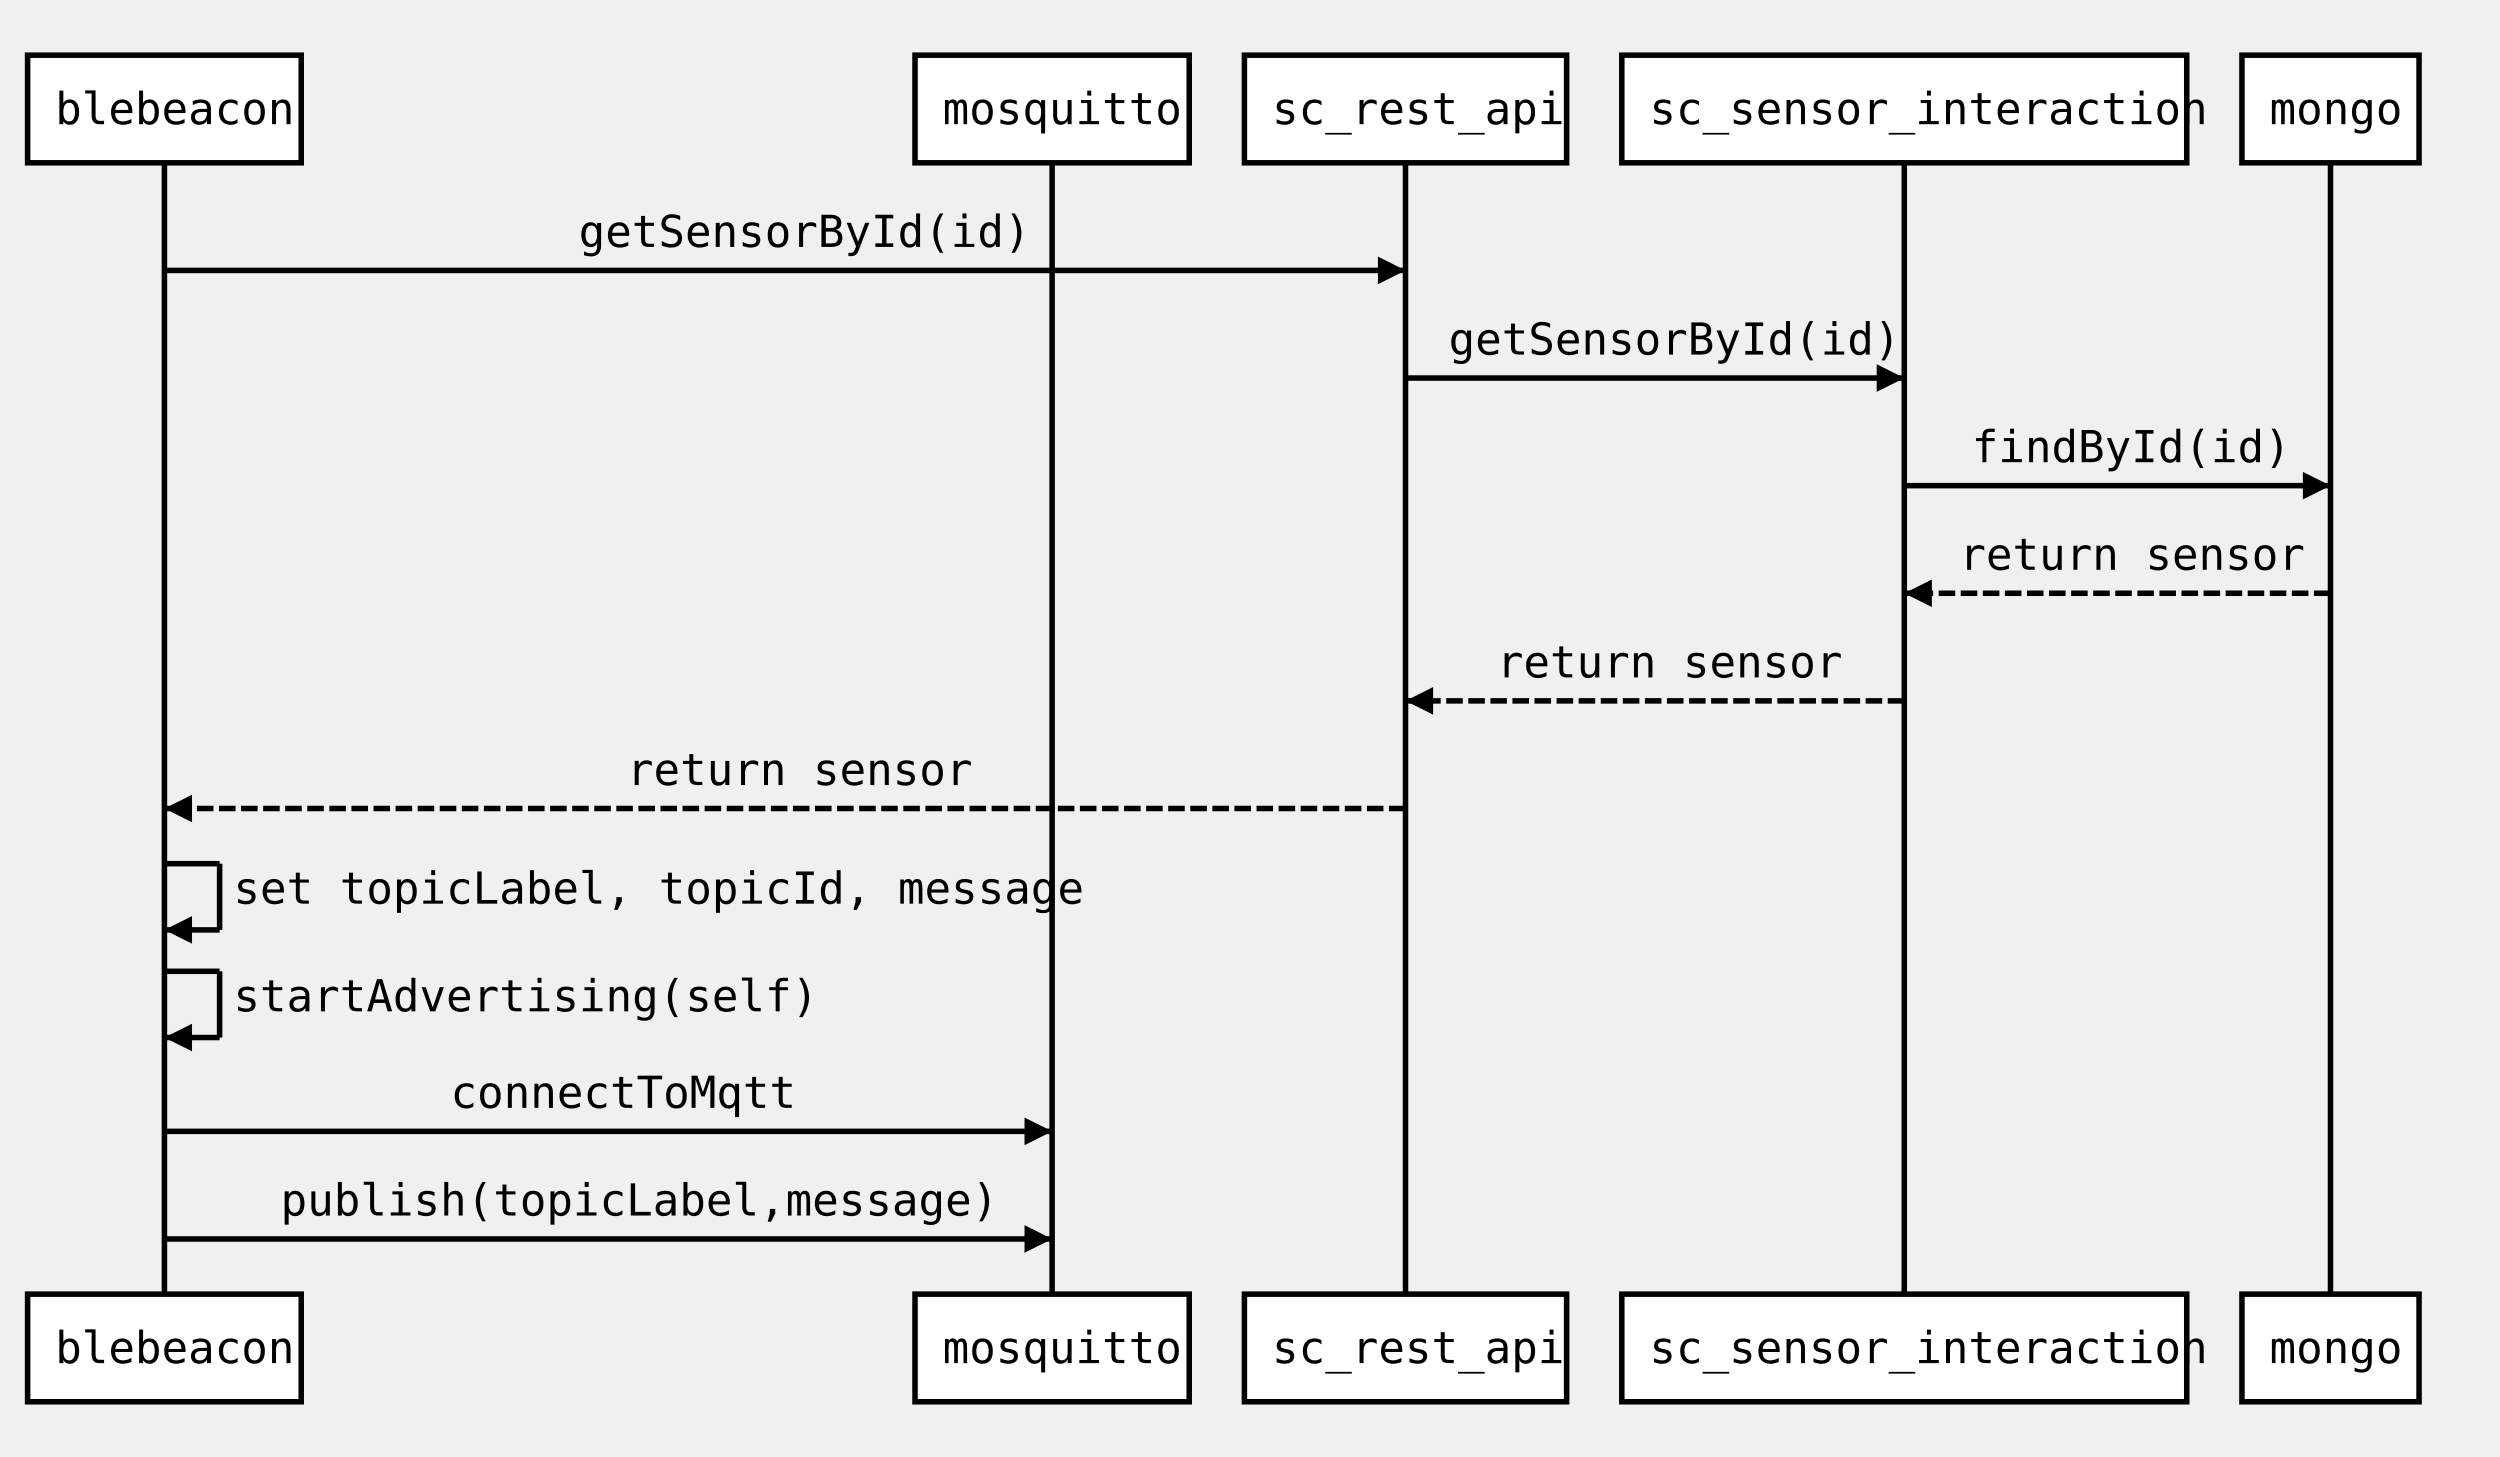
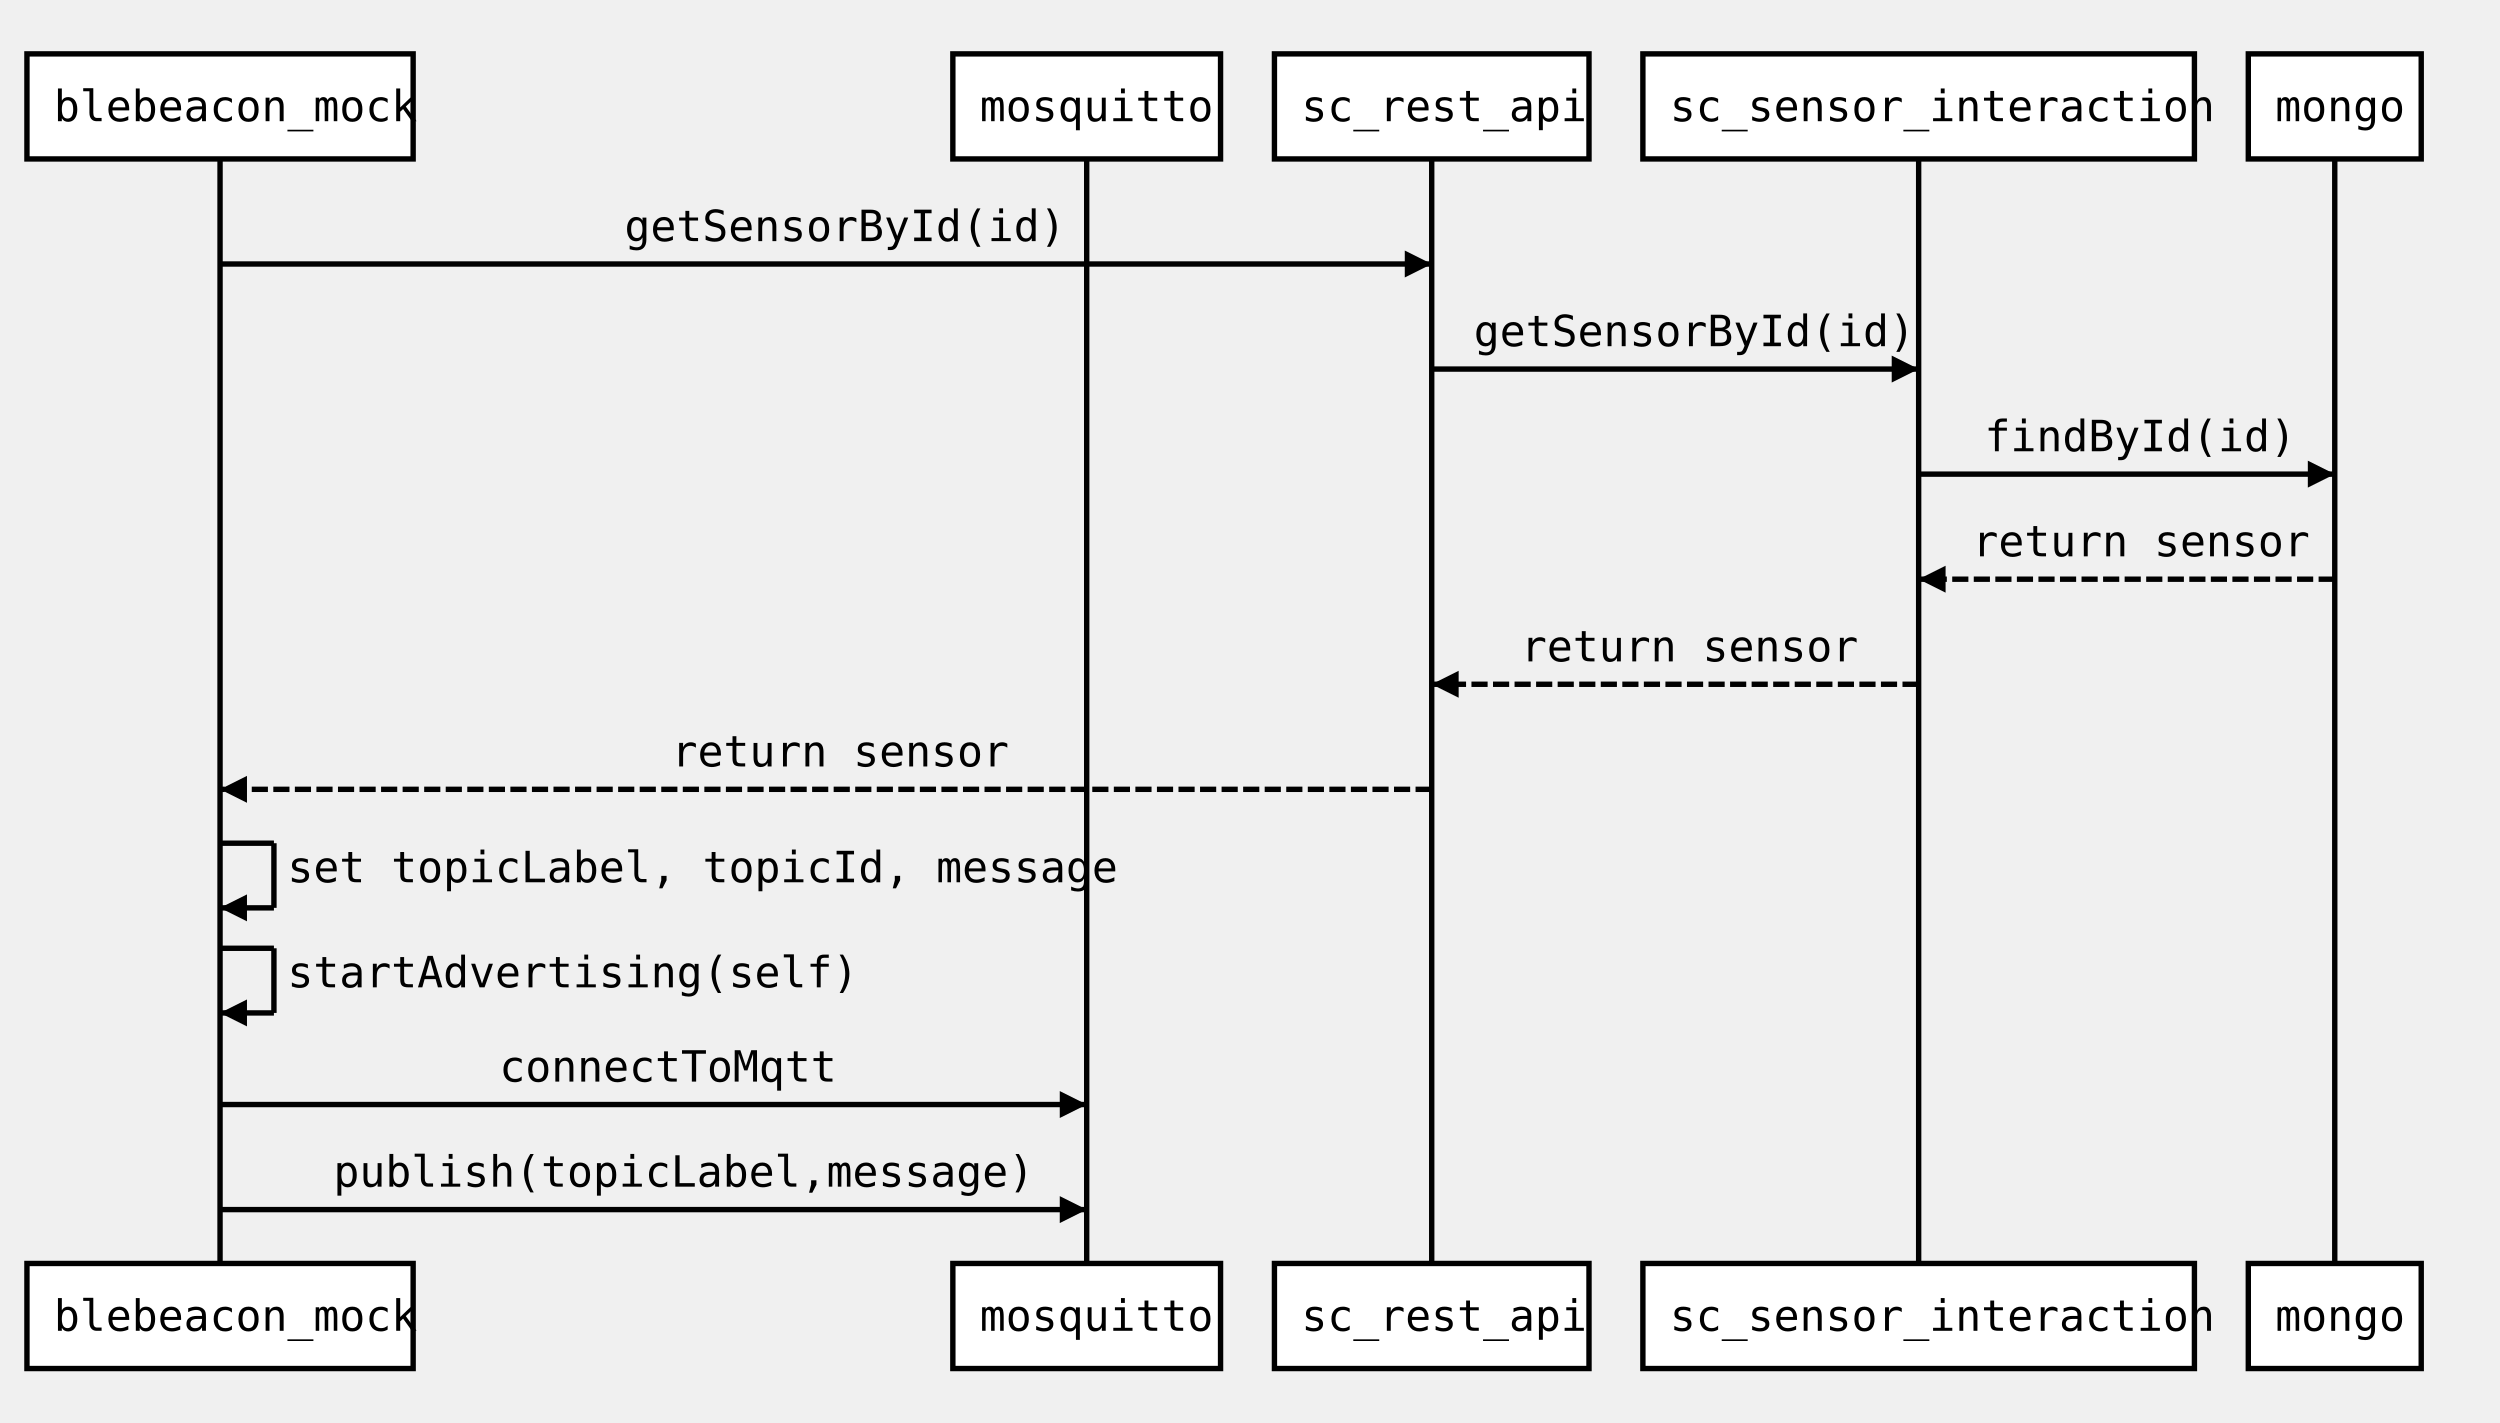
- <svg xmlns="http://www.w3.org/2000/svg" width="906" height="528">
-   <source>participant blebeacon
+ <svg xmlns="http://www.w3.org/2000/svg" width="928" height="528">
+   <source>participant blebeacon_mock
participant mosquitto
participant sc_rest_api
participant sc_sensor_interaction
participant mongo

- blebeacon-&gt;sc_rest_api: getSensorById(id)
+ blebeacon_mock-&gt;sc_rest_api: getSensorById(id)
sc_rest_api-&gt;sc_sensor_interaction: getSensorById(id)
sc_sensor_interaction-&gt;mongo: findById(id)
mongo--&gt;sc_sensor_interaction: return sensor
sc_sensor_interaction--&gt;sc_rest_api: return sensor
- sc_rest_api--&gt;blebeacon: return sensor
- blebeacon-&gt;blebeacon: set topicLabel, topicId, message
+ sc_rest_api--&gt;blebeacon_mock: return sensor
+ blebeacon_mock-&gt;blebeacon_mock: set topicLabel, topicId, message

- blebeacon-&gt;blebeacon: startAdvertising(self)
- blebeacon-&gt;mosquitto: connectToMqtt
- blebeacon-&gt;mosquitto: publish(topicLabel,message)</source>
+ blebeacon_mock-&gt;blebeacon_mock: startAdvertising(self)
+ blebeacon_mock-&gt;mosquitto: connectToMqtt
+ blebeacon_mock-&gt;mosquitto: publish(topicLabel,message)
+ 
+ 
+ 
+ 
+ 
+ 
+ </source>
  <defs>
    <marker viewBox="0 0 5 5" markerWidth="5" markerHeight="5" orient="auto" refX="5" refY="2.5" id="markerArrowBlock">
      <path d="M 0 0 L 5 2.5 L 0 5 z" />
    </marker>
    <marker viewBox="0 0 9.6 16" markerWidth="4" markerHeight="16" orient="auto" refX="9.6" refY="8" id="markerArrowOpen">
      <path d="M 9.6,8 1.92,16 0,13.7 5.76,8 0,2.286 1.92,0 9.6,8 z" />
    </marker>
  </defs>
  <g class="title" />
  <g class="actor">
-     <rect x="10" y="20" width="99.172" height="39" stroke="#000000" fill="#ffffff" style="stroke-width: 2;" />
+     <rect x="10" y="20" width="143.359" height="39" stroke="#000000" fill="#ffffff" style="stroke-width: 2;" />
    <text x="20" y="45" style="font-size: 16px; font-family: &quot;Andale Mono&quot;, monospace;">
-       <tspan x="20">blebeacon</tspan>
+       <tspan x="20">blebeacon_mock</tspan>
    </text>
  </g>
  <g class="actor">
-     <rect x="10" y="469" width="99.172" height="39" stroke="#000000" fill="#ffffff" style="stroke-width: 2;" />
+     <rect x="10" y="469" width="143.359" height="39" stroke="#000000" fill="#ffffff" style="stroke-width: 2;" />
    <text x="20" y="494" style="font-size: 16px; font-family: &quot;Andale Mono&quot;, monospace;">
-       <tspan x="20">blebeacon</tspan>
+       <tspan x="20">blebeacon_mock</tspan>
    </text>
  </g>
-   <line x1="59.586" x2="59.586" y1="59" y2="469" stroke="#000000" fill="none" style="stroke-width: 2;" />
+   <line x1="81.68" x2="81.68" y1="59" y2="469" stroke="#000000" fill="none" style="stroke-width: 2;" />
  <g class="actor">
-     <rect x="331.602" y="20" width="99.375" height="39" stroke="#000000" fill="#ffffff" style="stroke-width: 2;" />
-     <text x="341.602" y="45" style="font-size: 16px; font-family: &quot;Andale Mono&quot;, monospace;">
-       <tspan x="341.602">mosquitto</tspan>
+     <rect x="353.695" y="20" width="99.375" height="39" stroke="#000000" fill="#ffffff" style="stroke-width: 2;" />
+     <text x="363.695" y="45" style="font-size: 16px; font-family: &quot;Andale Mono&quot;, monospace;">
+       <tspan x="363.695">mosquitto</tspan>
    </text>
  </g>
  <g class="actor">
-     <rect x="331.602" y="469" width="99.375" height="39" stroke="#000000" fill="#ffffff" style="stroke-width: 2;" />
-     <text x="341.602" y="494" style="font-size: 16px; font-family: &quot;Andale Mono&quot;, monospace;">
-       <tspan x="341.602">mosquitto</tspan>
+     <rect x="353.695" y="469" width="99.375" height="39" stroke="#000000" fill="#ffffff" style="stroke-width: 2;" />
+     <text x="363.695" y="494" style="font-size: 16px; font-family: &quot;Andale Mono&quot;, monospace;">
+       <tspan x="363.695">mosquitto</tspan>
    </text>
  </g>
-   <line x1="381.289" x2="381.289" y1="59" y2="469" stroke="#000000" fill="none" style="stroke-width: 2;" />
+   <line x1="403.383" x2="403.383" y1="59" y2="469" stroke="#000000" fill="none" style="stroke-width: 2;" />
  <g class="actor">
-     <rect x="450.977" y="20" width="116.766" height="39" stroke="#000000" fill="#ffffff" style="stroke-width: 2;" />
-     <text x="460.977" y="45" style="font-size: 16px; font-family: &quot;Andale Mono&quot;, monospace;">
-       <tspan x="460.977">sc_rest_api</tspan>
+     <rect x="473.07" y="20" width="116.766" height="39" stroke="#000000" fill="#ffffff" style="stroke-width: 2;" />
+     <text x="483.07" y="45" style="font-size: 16px; font-family: &quot;Andale Mono&quot;, monospace;">
+       <tspan x="483.07">sc_rest_api</tspan>
    </text>
  </g>
  <g class="actor">
-     <rect x="450.977" y="469" width="116.766" height="39" stroke="#000000" fill="#ffffff" style="stroke-width: 2;" />
-     <text x="460.977" y="494" style="font-size: 16px; font-family: &quot;Andale Mono&quot;, monospace;">
-       <tspan x="460.977">sc_rest_api</tspan>
+     <rect x="473.07" y="469" width="116.766" height="39" stroke="#000000" fill="#ffffff" style="stroke-width: 2;" />
+     <text x="483.07" y="494" style="font-size: 16px; font-family: &quot;Andale Mono&quot;, monospace;">
+       <tspan x="483.07">sc_rest_api</tspan>
    </text>
  </g>
-   <line x1="509.359" x2="509.359" y1="59" y2="469" stroke="#000000" fill="none" style="stroke-width: 2;" />
+   <line x1="531.453" x2="531.453" y1="59" y2="469" stroke="#000000" fill="none" style="stroke-width: 2;" />
  <g class="actor">
-     <rect x="587.742" y="20" width="204.734" height="39" stroke="#000000" fill="#ffffff" style="stroke-width: 2;" />
-     <text x="597.742" y="45" style="font-size: 16px; font-family: &quot;Andale Mono&quot;, monospace;">
-       <tspan x="597.742">sc_sensor_interaction</tspan>
+     <rect x="609.836" y="20" width="204.734" height="39" stroke="#000000" fill="#ffffff" style="stroke-width: 2;" />
+     <text x="619.836" y="45" style="font-size: 16px; font-family: &quot;Andale Mono&quot;, monospace;">
+       <tspan x="619.836">sc_sensor_interaction</tspan>
    </text>
  </g>
  <g class="actor">
-     <rect x="587.742" y="469" width="204.734" height="39" stroke="#000000" fill="#ffffff" style="stroke-width: 2;" />
-     <text x="597.742" y="494" style="font-size: 16px; font-family: &quot;Andale Mono&quot;, monospace;">
-       <tspan x="597.742">sc_sensor_interaction</tspan>
+     <rect x="609.836" y="469" width="204.734" height="39" stroke="#000000" fill="#ffffff" style="stroke-width: 2;" />
+     <text x="619.836" y="494" style="font-size: 16px; font-family: &quot;Andale Mono&quot;, monospace;">
+       <tspan x="619.836">sc_sensor_interaction</tspan>
    </text>
  </g>
-   <line x1="690.109" x2="690.109" y1="59" y2="469" stroke="#000000" fill="none" style="stroke-width: 2;" />
+   <line x1="712.203" x2="712.203" y1="59" y2="469" stroke="#000000" fill="none" style="stroke-width: 2;" />
  <g class="actor">
-     <rect x="812.477" y="20" width="64.188" height="39" stroke="#000000" fill="#ffffff" style="stroke-width: 2;" />
-     <text x="822.477" y="45" style="font-size: 16px; font-family: &quot;Andale Mono&quot;, monospace;">
-       <tspan x="822.477">mongo</tspan>
+     <rect x="834.57" y="20" width="64.188" height="39" stroke="#000000" fill="#ffffff" style="stroke-width: 2;" />
+     <text x="844.57" y="45" style="font-size: 16px; font-family: &quot;Andale Mono&quot;, monospace;">
+       <tspan x="844.57">mongo</tspan>
    </text>
  </g>
  <g class="actor">
-     <rect x="812.477" y="469" width="64.188" height="39" stroke="#000000" fill="#ffffff" style="stroke-width: 2;" />
-     <text x="822.477" y="494" style="font-size: 16px; font-family: &quot;Andale Mono&quot;, monospace;">
-       <tspan x="822.477">mongo</tspan>
+     <rect x="834.57" y="469" width="64.188" height="39" stroke="#000000" fill="#ffffff" style="stroke-width: 2;" />
+     <text x="844.57" y="494" style="font-size: 16px; font-family: &quot;Andale Mono&quot;, monospace;">
+       <tspan x="844.57">mongo</tspan>
    </text>
  </g>
-   <line x1="844.57" x2="844.57" y1="59" y2="469" stroke="#000000" fill="none" style="stroke-width: 2;" />
+   <line x1="866.664" x2="866.664" y1="59" y2="469" stroke="#000000" fill="none" style="stroke-width: 2;" />
  <g class="signal">
-     <text x="209.699" y="89.5" style="font-size: 16px; font-family: &quot;Andale Mono&quot;, monospace;">
-       <tspan x="209.699">getSensorById(id)</tspan>
+     <text x="231.793" y="89.5" style="font-size: 16px; font-family: &quot;Andale Mono&quot;, monospace;">
+       <tspan x="231.793">getSensorById(id)</tspan>
    </text>
-     <line x1="59.586" x2="509.359" y1="98" y2="98" stroke="#000000" fill="none" style="stroke-width: 2; marker-end: url(&quot;#markerArrowBlock&quot;);" />
+     <line x1="81.68" x2="531.453" y1="98" y2="98" stroke="#000000" fill="none" style="stroke-width: 2; marker-end: url(&quot;#markerArrowBlock&quot;);" />
  </g>
  <g class="signal">
-     <text x="524.961" y="128.5" style="font-size: 16px; font-family: &quot;Andale Mono&quot;, monospace;">
-       <tspan x="524.961">getSensorById(id)</tspan>
+     <text x="547.055" y="128.5" style="font-size: 16px; font-family: &quot;Andale Mono&quot;, monospace;">
+       <tspan x="547.055">getSensorById(id)</tspan>
    </text>
-     <line x1="509.359" x2="690.109" y1="137" y2="137" stroke="#000000" fill="none" style="stroke-width: 2; marker-end: url(&quot;#markerArrowBlock&quot;);" />
+     <line x1="531.453" x2="712.203" y1="137" y2="137" stroke="#000000" fill="none" style="stroke-width: 2; marker-end: url(&quot;#markerArrowBlock&quot;);" />
  </g>
  <g class="signal">
-     <text x="714.559" y="167.5" style="font-size: 16px; font-family: &quot;Andale Mono&quot;, monospace;">
-       <tspan x="714.559">findById(id)</tspan>
+     <text x="736.652" y="167.5" style="font-size: 16px; font-family: &quot;Andale Mono&quot;, monospace;">
+       <tspan x="736.652">findById(id)</tspan>
    </text>
-     <line x1="690.109" x2="844.57" y1="176" y2="176" stroke="#000000" fill="none" style="stroke-width: 2; marker-end: url(&quot;#markerArrowBlock&quot;);" />
+     <line x1="712.203" x2="866.664" y1="176" y2="176" stroke="#000000" fill="none" style="stroke-width: 2; marker-end: url(&quot;#markerArrowBlock&quot;);" />
  </g>
  <g class="signal">
-     <text x="710.059" y="206.5" style="font-size: 16px; font-family: &quot;Andale Mono&quot;, monospace;">
-       <tspan x="710.059">return sensor</tspan>
+     <text x="732.152" y="206.5" style="font-size: 16px; font-family: &quot;Andale Mono&quot;, monospace;">
+       <tspan x="732.152">return sensor</tspan>
    </text>
-     <line x1="844.57" x2="690.109" y1="215" y2="215" stroke="#000000" fill="none" style="stroke-width: 2; stroke-dasharray: 6, 2; marker-end: url(&quot;#markerArrowBlock&quot;);" />
+     <line x1="866.664" x2="712.203" y1="215" y2="215" stroke="#000000" fill="none" style="stroke-width: 2; stroke-dasharray: 6, 2; marker-end: url(&quot;#markerArrowBlock&quot;);" />
  </g>
  <g class="signal">
-     <text x="542.453" y="245.5" style="font-size: 16px; font-family: &quot;Andale Mono&quot;, monospace;">
-       <tspan x="542.453">return sensor</tspan>
+     <text x="564.547" y="245.5" style="font-size: 16px; font-family: &quot;Andale Mono&quot;, monospace;">
+       <tspan x="564.547">return sensor</tspan>
    </text>
-     <line x1="690.109" x2="509.359" y1="254" y2="254" stroke="#000000" fill="none" style="stroke-width: 2; stroke-dasharray: 6, 2; marker-end: url(&quot;#markerArrowBlock&quot;);" />
+     <line x1="712.203" x2="531.453" y1="254" y2="254" stroke="#000000" fill="none" style="stroke-width: 2; stroke-dasharray: 6, 2; marker-end: url(&quot;#markerArrowBlock&quot;);" />
  </g>
  <g class="signal">
-     <text x="227.191" y="284.5" style="font-size: 16px; font-family: &quot;Andale Mono&quot;, monospace;">
-       <tspan x="227.191">return sensor</tspan>
+     <text x="249.285" y="284.5" style="font-size: 16px; font-family: &quot;Andale Mono&quot;, monospace;">
+       <tspan x="249.285">return sensor</tspan>
    </text>
-     <line x1="509.359" x2="59.586" y1="293" y2="293" stroke="#000000" fill="none" style="stroke-width: 2; stroke-dasharray: 6, 2; marker-end: url(&quot;#markerArrowBlock&quot;);" />
+     <line x1="531.453" x2="81.68" y1="293" y2="293" stroke="#000000" fill="none" style="stroke-width: 2; stroke-dasharray: 6, 2; marker-end: url(&quot;#markerArrowBlock&quot;);" />
  </g>
  <g class="signal">
-     <text x="84.586" y="327.5" style="font-size: 16px; font-family: &quot;Andale Mono&quot;, monospace;">
-       <tspan x="84.586">set topicLabel, topicId, message</tspan>
+     <text x="106.68" y="327.5" style="font-size: 16px; font-family: &quot;Andale Mono&quot;, monospace;">
+       <tspan x="106.68">set topicLabel, topicId, message</tspan>
    </text>
-     <line x1="59.586" x2="79.586" y1="313" y2="313" stroke="#000000" fill="none" style="stroke-width: 2;" />
-     <line x1="79.586" x2="79.586" y1="313" y2="337" stroke="#000000" fill="none" style="stroke-width: 2;" />
-     <line x1="79.586" x2="59.586" y1="337" y2="337" stroke="#000000" fill="none" style="stroke-width: 2; marker-end: url(&quot;#markerArrowBlock&quot;);" />
+     <line x1="81.68" x2="101.68" y1="313" y2="313" stroke="#000000" fill="none" style="stroke-width: 2;" />
+     <line x1="101.68" x2="101.68" y1="313" y2="337" stroke="#000000" fill="none" style="stroke-width: 2;" />
+     <line x1="101.68" x2="81.68" y1="337" y2="337" stroke="#000000" fill="none" style="stroke-width: 2; marker-end: url(&quot;#markerArrowBlock&quot;);" />
  </g>
  <g class="signal">
-     <text x="84.586" y="366.5" style="font-size: 16px; font-family: &quot;Andale Mono&quot;, monospace;">
-       <tspan x="84.586">startAdvertising(self)</tspan>
+     <text x="106.68" y="366.5" style="font-size: 16px; font-family: &quot;Andale Mono&quot;, monospace;">
+       <tspan x="106.68">startAdvertising(self)</tspan>
    </text>
-     <line x1="59.586" x2="79.586" y1="352" y2="352" stroke="#000000" fill="none" style="stroke-width: 2;" />
-     <line x1="79.586" x2="79.586" y1="352" y2="376" stroke="#000000" fill="none" style="stroke-width: 2;" />
-     <line x1="79.586" x2="59.586" y1="376" y2="376" stroke="#000000" fill="none" style="stroke-width: 2; marker-end: url(&quot;#markerArrowBlock&quot;);" />
+     <line x1="81.68" x2="101.68" y1="352" y2="352" stroke="#000000" fill="none" style="stroke-width: 2;" />
+     <line x1="101.68" x2="101.68" y1="352" y2="376" stroke="#000000" fill="none" style="stroke-width: 2;" />
+     <line x1="101.68" x2="81.68" y1="376" y2="376" stroke="#000000" fill="none" style="stroke-width: 2; marker-end: url(&quot;#markerArrowBlock&quot;);" />
  </g>
  <g class="signal">
-     <text x="163.258" y="401.5" style="font-size: 16px; font-family: &quot;Andale Mono&quot;, monospace;">
-       <tspan x="163.258">connectToMqtt</tspan>
+     <text x="185.352" y="401.5" style="font-size: 16px; font-family: &quot;Andale Mono&quot;, monospace;">
+       <tspan x="185.352">connectToMqtt</tspan>
    </text>
-     <line x1="59.586" x2="381.289" y1="410" y2="410" stroke="#000000" fill="none" style="stroke-width: 2; marker-end: url(&quot;#markerArrowBlock&quot;);" />
+     <line x1="81.68" x2="403.383" y1="410" y2="410" stroke="#000000" fill="none" style="stroke-width: 2; marker-end: url(&quot;#markerArrowBlock&quot;);" />
  </g>
  <g class="signal">
-     <text x="101.68" y="440.5" style="font-size: 16px; font-family: &quot;Andale Mono&quot;, monospace;">
-       <tspan x="101.68">publish(topicLabel,message)</tspan>
+     <text x="123.773" y="440.5" style="font-size: 16px; font-family: &quot;Andale Mono&quot;, monospace;">
+       <tspan x="123.773">publish(topicLabel,message)</tspan>
    </text>
-     <line x1="59.586" x2="381.289" y1="449" y2="449" stroke="#000000" fill="none" style="stroke-width: 2; marker-end: url(&quot;#markerArrowBlock&quot;);" />
+     <line x1="81.68" x2="403.383" y1="449" y2="449" stroke="#000000" fill="none" style="stroke-width: 2; marker-end: url(&quot;#markerArrowBlock&quot;);" />
  </g>
</svg>
